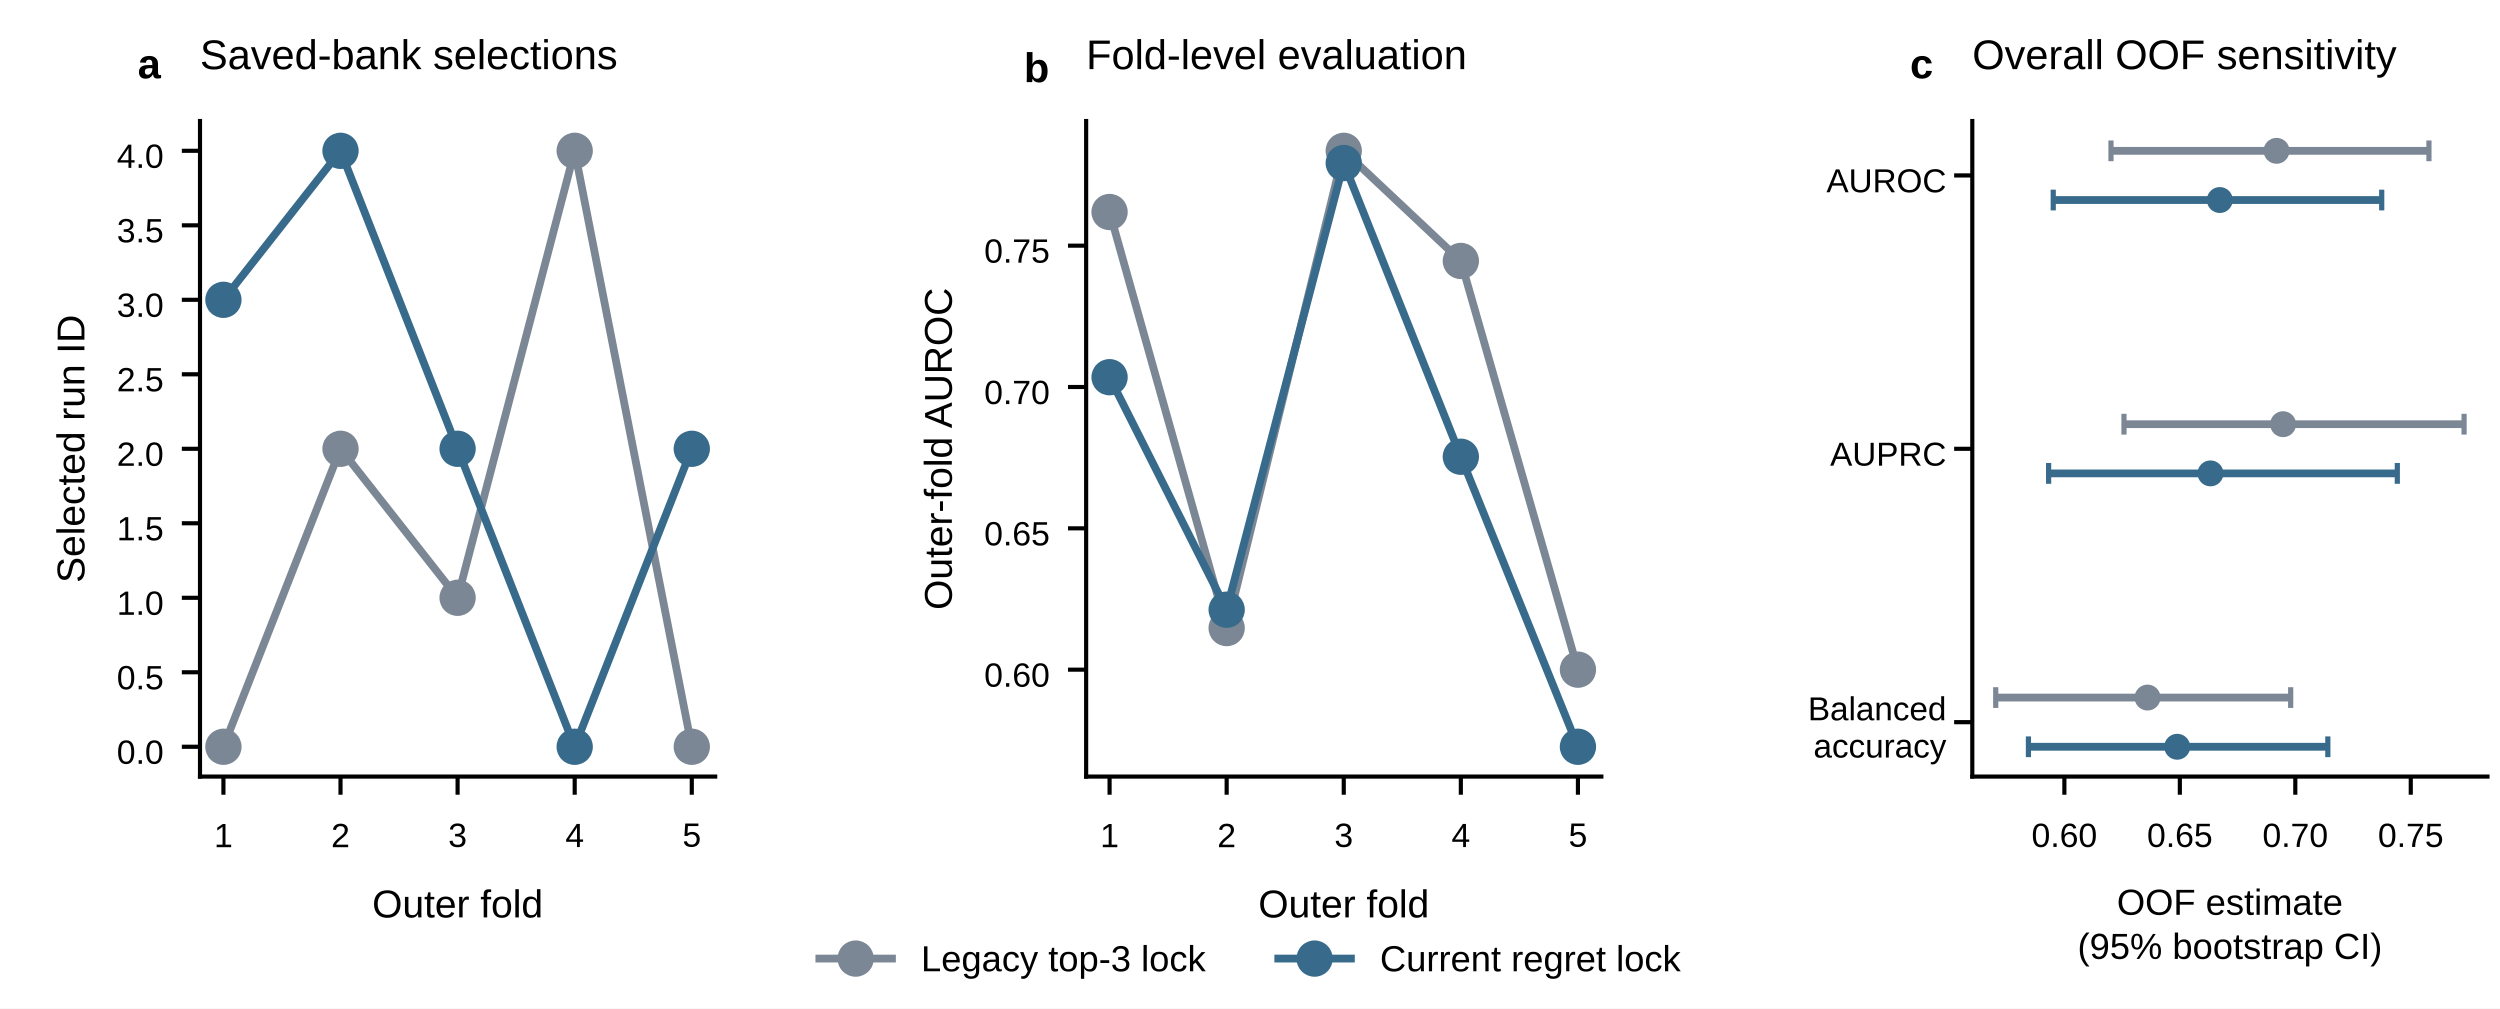
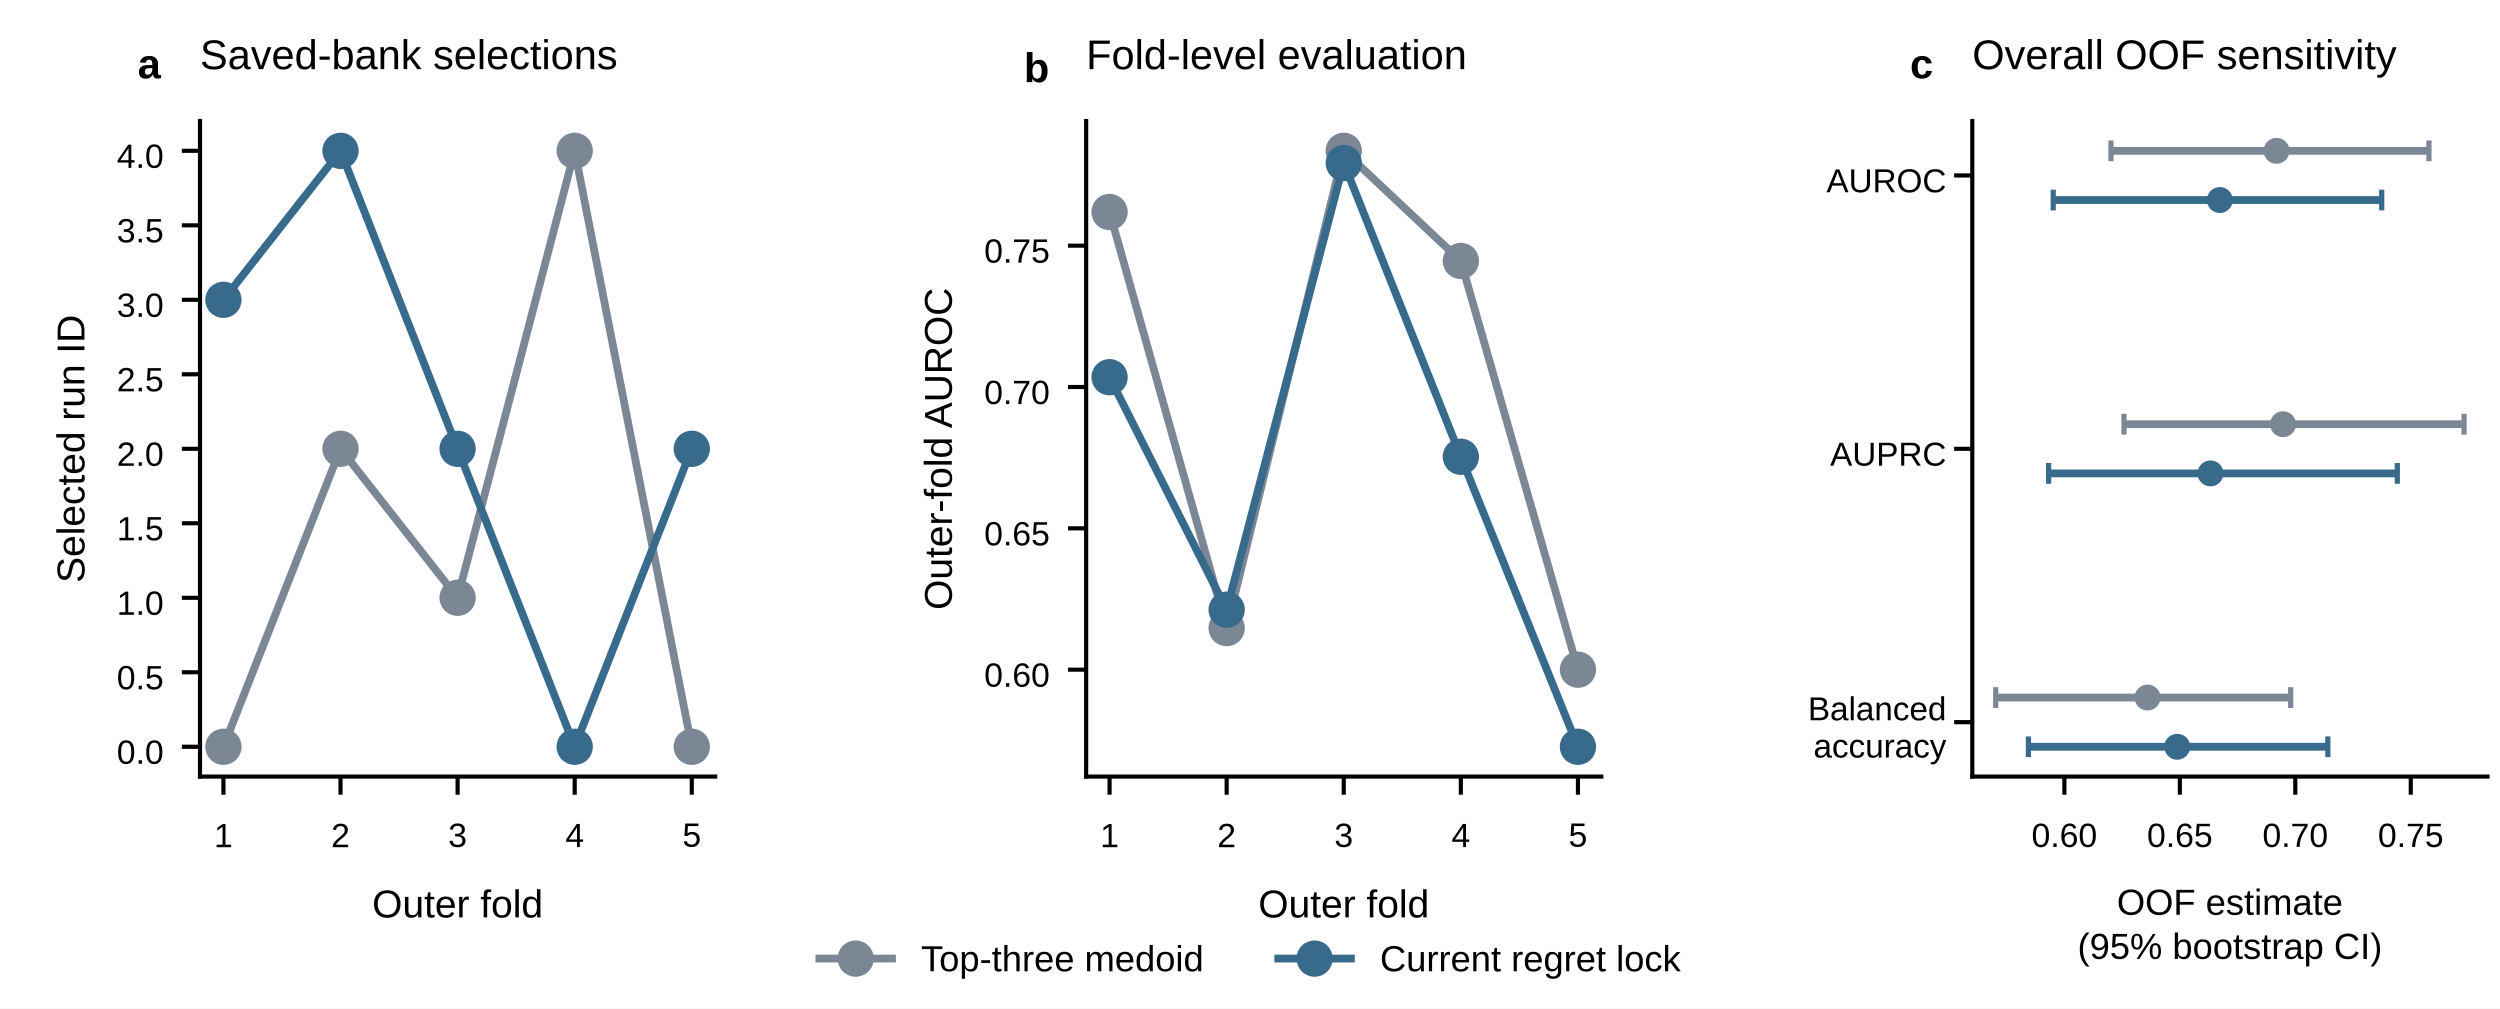
<svg xmlns="http://www.w3.org/2000/svg" xmlns:xlink="http://www.w3.org/1999/xlink" width="481.89pt" height="194.4pt" viewBox="0 0 481.89 194.4" version="1.1">
  <defs>
    <style type="text/css">*{stroke-linejoin: round; stroke-linecap: butt}</style>
  </defs>
  <g id="figure_1">
    <g id="patch_1">
      <path d="M 0 194.4  L 481.89 194.4  L 481.89 0  L 0 0  z " style="fill: #ffffff" />
    </g>
    <g id="axes_1">
      <g id="patch_2">
        <path d="M 38.551 149.688  L 137.86 149.688  L 137.86 23.328  L 38.551 23.328  z " style="fill: #ffffff" />
      </g>
      <g id="matplotlib.axis_1">
        <g id="xtick_1">
          <g id="line2d_1">
            <defs>
              <path id="m42e4fbd477" d="M 0 0  L 0 3.5  " style="stroke: #000000; stroke-width: 0.8" />
            </defs>
            <g>
              <use xlink:href="#m42e4fbd477" x="43.065" y="149.688" style="stroke: #000000; stroke-width: 0.8" />
            </g>
          </g>
          <g id="text_1">
            <text style="font-size: 6.5px; font-family: 'Arial'; text-anchor: middle" x="43.065" y="163.294" transform="rotate(-0 43.0652 163.294)">1</text>
          </g>
        </g>
        <g id="xtick_2">
          <g id="line2d_2">
            <g>
              <use xlink:href="#m42e4fbd477" x="65.635" y="149.688" style="stroke: #000000; stroke-width: 0.8" />
            </g>
          </g>
          <g id="text_2">
            <text style="font-size: 6.5px; font-family: 'Arial'; text-anchor: middle" x="65.635" y="163.294" transform="rotate(-0 65.63528 163.294)">2</text>
          </g>
        </g>
        <g id="xtick_3">
          <g id="line2d_3">
            <g>
              <use xlink:href="#m42e4fbd477" x="88.205" y="149.688" style="stroke: #000000; stroke-width: 0.8" />
            </g>
          </g>
          <g id="text_3">
            <text style="font-size: 6.5px; font-family: 'Arial'; text-anchor: middle" x="88.205" y="163.253" transform="rotate(-0 88.20536 163.2529)">3</text>
          </g>
        </g>
        <g id="xtick_4">
          <g id="line2d_4">
            <g>
              <use xlink:href="#m42e4fbd477" x="110.775" y="149.688" style="stroke: #000000; stroke-width: 0.8" />
            </g>
          </g>
          <g id="text_4">
            <text style="font-size: 6.5px; font-family: 'Arial'; text-anchor: middle" x="110.775" y="163.284" transform="rotate(-0 110.7754 163.2844)">4</text>
          </g>
        </g>
        <g id="xtick_5">
          <g id="line2d_5">
            <g>
              <use xlink:href="#m42e4fbd477" x="133.346" y="149.688" style="stroke: #000000; stroke-width: 0.8" />
            </g>
          </g>
          <g id="text_5">
            <text style="font-size: 6.5px; font-family: 'Arial'; text-anchor: middle" x="133.346" y="163.213" transform="rotate(-0 133.3455 163.2133)">5</text>
          </g>
        </g>
        <g id="text_6">
          <text style="font-size: 7.5px; font-family: 'Arial'; text-anchor: middle" x="88.205" y="176.842" transform="rotate(-0 88.20536 176.8417)">Outer fold</text>
        </g>
      </g>
      <g id="matplotlib.axis_2">
        <g id="ytick_1">
          <g id="line2d_6">
            <defs>
              <path id="m1a8ee4dbbd" d="M 0 0  L -3.5 0  " style="stroke: #000000; stroke-width: 0.8" />
            </defs>
            <g>
              <use xlink:href="#m1a8ee4dbbd" x="38.551" y="143.944" style="stroke: #000000; stroke-width: 0.8" />
            </g>
          </g>
          <g id="text_7">
            <text style="font-size: 6.5px; font-family: 'Arial'; text-anchor: end" x="31.551" y="147.228" transform="rotate(-0 31.55118 147.2276)">0.0</text>
          </g>
        </g>
        <g id="ytick_2">
          <g id="line2d_7">
            <g>
              <use xlink:href="#m1a8ee4dbbd" x="38.551" y="129.585" style="stroke: #000000; stroke-width: 0.8" />
            </g>
          </g>
          <g id="text_8">
            <text style="font-size: 6.5px; font-family: 'Arial'; text-anchor: end" x="31.551" y="132.868" transform="rotate(-0 31.55118 132.8685)">0.5</text>
          </g>
        </g>
        <g id="ytick_3">
          <g id="line2d_8">
            <g>
              <use xlink:href="#m1a8ee4dbbd" x="38.551" y="115.226" style="stroke: #000000; stroke-width: 0.8" />
            </g>
          </g>
          <g id="text_9">
            <text style="font-size: 6.5px; font-family: 'Arial'; text-anchor: end" x="31.551" y="118.509" transform="rotate(-0 31.55118 118.5094)">1.0</text>
          </g>
        </g>
        <g id="ytick_4">
          <g id="line2d_9">
            <g>
              <use xlink:href="#m1a8ee4dbbd" x="38.551" y="100.867" style="stroke: #000000; stroke-width: 0.8" />
            </g>
          </g>
          <g id="text_10">
            <text style="font-size: 6.5px; font-family: 'Arial'; text-anchor: end" x="31.551" y="104.15" transform="rotate(-0 31.55118 104.1503)">1.5</text>
          </g>
        </g>
        <g id="ytick_5">
          <g id="line2d_10">
            <g>
              <use xlink:href="#m1a8ee4dbbd" x="38.551" y="86.508" style="stroke: #000000; stroke-width: 0.8" />
            </g>
          </g>
          <g id="text_11">
            <text style="font-size: 6.5px; font-family: 'Arial'; text-anchor: end" x="31.551" y="89.791" transform="rotate(-0 31.55118 89.7912)">2.0</text>
          </g>
        </g>
        <g id="ytick_6">
          <g id="line2d_11">
            <g>
              <use xlink:href="#m1a8ee4dbbd" x="38.551" y="72.149" style="stroke: #000000; stroke-width: 0.8" />
            </g>
          </g>
          <g id="text_12">
            <text style="font-size: 6.5px; font-family: 'Arial'; text-anchor: end" x="31.551" y="75.432" transform="rotate(-0 31.55118 75.43211)">2.5</text>
          </g>
        </g>
        <g id="ytick_7">
          <g id="line2d_12">
            <g>
              <use xlink:href="#m1a8ee4dbbd" x="38.551" y="57.79" style="stroke: #000000; stroke-width: 0.8" />
            </g>
          </g>
          <g id="text_13">
            <text style="font-size: 6.5px; font-family: 'Arial'; text-anchor: end" x="31.551" y="61.072" transform="rotate(-0 31.55118 61.07225)">3.0</text>
          </g>
        </g>
        <g id="ytick_8">
          <g id="line2d_13">
            <g>
              <use xlink:href="#m1a8ee4dbbd" x="38.551" y="43.431" style="stroke: #000000; stroke-width: 0.8" />
            </g>
          </g>
          <g id="text_14">
            <text style="font-size: 6.5px; font-family: 'Arial'; text-anchor: end" x="31.551" y="46.713" transform="rotate(-0 31.55118 46.71316)">3.5</text>
          </g>
        </g>
        <g id="ytick_9">
          <g id="line2d_14">
            <g>
              <use xlink:href="#m1a8ee4dbbd" x="38.551" y="29.072" style="stroke: #000000; stroke-width: 0.8" />
            </g>
          </g>
          <g id="text_15">
            <text style="font-size: 6.5px; font-family: 'Arial'; text-anchor: end" x="31.551" y="32.355" transform="rotate(-0 31.55118 32.35484)">4.0</text>
          </g>
        </g>
        <g id="text_16">
          <text style="font-size: 7.5px; font-family: 'Arial'; text-anchor: middle" x="16.273" y="86.508" transform="rotate(-90 16.27336 86.508)">Selected run ID</text>
        </g>
      </g>
      <g id="line2d_15">
        <path d="M 43.065 143.944  L 65.635 86.508  L 88.205 115.226  L 110.775 29.072  L 133.346 143.944  " clip-path="url(#p443205f9f2)" style="fill: none; stroke: #7b8794; stroke-width: 1.5; stroke-linecap: square" />
        <defs>
          <path id="m806c25e85c" d="M 0 3  C 0.796 3 1.559 2.684 2.121 2.121  C 2.684 1.559 3 0.796 3 0  C 3 -0.796 2.684 -1.559 2.121 -2.121  C 1.559 -2.684 0.796 -3 0 -3  C -0.796 -3 -1.559 -2.684 -2.121 -2.121  C -2.684 -1.559 -3 -0.796 -3 0  C -3 0.796 -2.684 1.559 -2.121 2.121  C -1.559 2.684 -0.796 3 0 3  z " style="stroke: #7b8794" />
        </defs>
        <g clip-path="url(#p443205f9f2)">
          <use xlink:href="#m806c25e85c" x="43.065" y="143.944" style="fill: #7b8794; stroke: #7b8794" />
          <use xlink:href="#m806c25e85c" x="65.635" y="86.508" style="fill: #7b8794; stroke: #7b8794" />
          <use xlink:href="#m806c25e85c" x="88.205" y="115.226" style="fill: #7b8794; stroke: #7b8794" />
          <use xlink:href="#m806c25e85c" x="110.775" y="29.072" style="fill: #7b8794; stroke: #7b8794" />
          <use xlink:href="#m806c25e85c" x="133.346" y="143.944" style="fill: #7b8794; stroke: #7b8794" />
        </g>
      </g>
      <g id="line2d_16">
        <path d="M 43.065 57.79  L 65.635 29.072  L 88.205 86.508  L 110.775 143.944  L 133.346 86.508  " clip-path="url(#p443205f9f2)" style="fill: none; stroke: #386a8b; stroke-width: 1.5; stroke-linecap: square" />
        <defs>
          <path id="mc96e1e96ca" d="M 0 3  C 0.796 3 1.559 2.684 2.121 2.121  C 2.684 1.559 3 0.796 3 0  C 3 -0.796 2.684 -1.559 2.121 -2.121  C 1.559 -2.684 0.796 -3 0 -3  C -0.796 -3 -1.559 -2.684 -2.121 -2.121  C -2.684 -1.559 -3 -0.796 -3 0  C -3 0.796 -2.684 1.559 -2.121 2.121  C -1.559 2.684 -0.796 3 0 3  z " style="stroke: #386a8b" />
        </defs>
        <g clip-path="url(#p443205f9f2)">
          <use xlink:href="#mc96e1e96ca" x="43.065" y="57.79" style="fill: #386a8b; stroke: #386a8b" />
          <use xlink:href="#mc96e1e96ca" x="65.635" y="29.072" style="fill: #386a8b; stroke: #386a8b" />
          <use xlink:href="#mc96e1e96ca" x="88.205" y="86.508" style="fill: #386a8b; stroke: #386a8b" />
          <use xlink:href="#mc96e1e96ca" x="110.775" y="143.944" style="fill: #386a8b; stroke: #386a8b" />
          <use xlink:href="#mc96e1e96ca" x="133.346" y="86.508" style="fill: #386a8b; stroke: #386a8b" />
        </g>
      </g>
      <g id="patch_3">
        <path d="M 38.551 149.688  L 38.551 23.328  " style="fill: none; stroke: #000000; stroke-width: 0.8; stroke-linejoin: miter; stroke-linecap: square" />
      </g>
      <g id="patch_4">
        <path d="M 38.551 149.688  L 137.86 149.688  " style="fill: none; stroke: #000000; stroke-width: 0.8; stroke-linejoin: miter; stroke-linecap: square" />
      </g>
      <g id="text_17">
        <text style="font-weight: 700; font-size: 8px; font-family: 'Arial'; text-anchor: start" x="26.551" y="15.093" transform="rotate(-0 26.55118 15.09251)">a</text>
      </g>
      <g id="text_18">
        <text style="font-size: 8px; font-family: 'Arial'; text-anchor: start" x="38.551" y="13.328" transform="rotate(-0 38.55118 13.328)">Saved-bank selections</text>
      </g>
    </g>
    <g id="axes_2">
      <g id="patch_5">
        <path d="M 209.362 149.688  L 308.67 149.688  L 308.67 23.328  L 209.362 23.328  z " style="fill: #ffffff" />
      </g>
      <g id="matplotlib.axis_3">
        <g id="xtick_6">
          <g id="line2d_17">
            <g>
              <use xlink:href="#m42e4fbd477" x="213.876" y="149.688" style="stroke: #000000; stroke-width: 0.8" />
            </g>
          </g>
          <g id="text_19">
            <text style="font-size: 6.5px; font-family: 'Arial'; text-anchor: middle" x="213.876" y="163.294" transform="rotate(-0 213.8756 163.294)">1</text>
          </g>
        </g>
        <g id="xtick_7">
          <g id="line2d_18">
            <g>
              <use xlink:href="#m42e4fbd477" x="236.446" y="149.688" style="stroke: #000000; stroke-width: 0.8" />
            </g>
          </g>
          <g id="text_20">
            <text style="font-size: 6.5px; font-family: 'Arial'; text-anchor: middle" x="236.446" y="163.294" transform="rotate(-0 236.4457 163.294)">2</text>
          </g>
        </g>
        <g id="xtick_8">
          <g id="line2d_19">
            <g>
              <use xlink:href="#m42e4fbd477" x="259.016" y="149.688" style="stroke: #000000; stroke-width: 0.8" />
            </g>
          </g>
          <g id="text_21">
            <text style="font-size: 6.5px; font-family: 'Arial'; text-anchor: middle" x="259.016" y="163.253" transform="rotate(-0 259.0157 163.2529)">3</text>
          </g>
        </g>
        <g id="xtick_9">
          <g id="line2d_20">
            <g>
              <use xlink:href="#m42e4fbd477" x="281.586" y="149.688" style="stroke: #000000; stroke-width: 0.8" />
            </g>
          </g>
          <g id="text_22">
            <text style="font-size: 6.5px; font-family: 'Arial'; text-anchor: middle" x="281.586" y="163.284" transform="rotate(-0 281.5858 163.2844)">4</text>
          </g>
        </g>
        <g id="xtick_10">
          <g id="line2d_21">
            <g>
              <use xlink:href="#m42e4fbd477" x="304.156" y="149.688" style="stroke: #000000; stroke-width: 0.8" />
            </g>
          </g>
          <g id="text_23">
            <text style="font-size: 6.5px; font-family: 'Arial'; text-anchor: middle" x="304.156" y="163.213" transform="rotate(-0 304.1559 163.2133)">5</text>
          </g>
        </g>
        <g id="text_24">
          <text style="font-size: 7.5px; font-family: 'Arial'; text-anchor: middle" x="259.016" y="176.842" transform="rotate(-0 259.0157 176.8417)">Outer fold</text>
        </g>
      </g>
      <g id="matplotlib.axis_4">
        <g id="ytick_10">
          <g id="line2d_22">
            <g>
              <use xlink:href="#m1a8ee4dbbd" x="209.362" y="129.084" style="stroke: #000000; stroke-width: 0.8" />
            </g>
          </g>
          <g id="text_25">
            <text style="font-size: 6.5px; font-family: 'Arial'; text-anchor: end" x="202.362" y="132.367" transform="rotate(-0 202.3616 132.3672)">0.60</text>
          </g>
        </g>
        <g id="ytick_11">
          <g id="line2d_23">
            <g>
              <use xlink:href="#m1a8ee4dbbd" x="209.362" y="101.84" style="stroke: #000000; stroke-width: 0.8" />
            </g>
          </g>
          <g id="text_26">
            <text style="font-size: 6.5px; font-family: 'Arial'; text-anchor: end" x="202.362" y="105.123" transform="rotate(-0 202.3616 105.1233)">0.65</text>
          </g>
        </g>
        <g id="ytick_12">
          <g id="line2d_24">
            <g>
              <use xlink:href="#m1a8ee4dbbd" x="209.362" y="74.596" style="stroke: #000000; stroke-width: 0.8" />
            </g>
          </g>
          <g id="text_27">
            <text style="font-size: 6.5px; font-family: 'Arial'; text-anchor: end" x="202.362" y="77.879" transform="rotate(-0 202.3616 77.87935)">0.70</text>
          </g>
        </g>
        <g id="ytick_13">
          <g id="line2d_25">
            <g>
              <use xlink:href="#m1a8ee4dbbd" x="209.362" y="47.352" style="stroke: #000000; stroke-width: 0.8" />
            </g>
          </g>
          <g id="text_28">
            <text style="font-size: 6.5px; font-family: 'Arial'; text-anchor: end" x="202.362" y="50.635" transform="rotate(-0 202.3616 50.6354)">0.75</text>
          </g>
        </g>
        <g id="text_29">
          <text style="font-size: 7.5px; font-family: 'Arial'; text-anchor: middle" x="183.471" y="86.508" transform="rotate(-90 183.4715 86.508)">Outer-fold AUROC</text>
        </g>
      </g>
      <g id="line2d_26">
        <path d="M 213.876 40.866  L 236.446 121.064  L 259.016 29.072  L 281.586 50.301  L 304.156 129.084  " clip-path="url(#p6a360e4d7c)" style="fill: none; stroke: #7b8794; stroke-width: 1.5; stroke-linecap: square" />
        <g clip-path="url(#p6a360e4d7c)">
          <use xlink:href="#m806c25e85c" x="213.876" y="40.866" style="fill: #7b8794; stroke: #7b8794" />
          <use xlink:href="#m806c25e85c" x="236.446" y="121.064" style="fill: #7b8794; stroke: #7b8794" />
          <use xlink:href="#m806c25e85c" x="259.016" y="29.072" style="fill: #7b8794; stroke: #7b8794" />
          <use xlink:href="#m806c25e85c" x="281.586" y="50.301" style="fill: #7b8794; stroke: #7b8794" />
          <use xlink:href="#m806c25e85c" x="304.156" y="129.084" style="fill: #7b8794; stroke: #7b8794" />
        </g>
      </g>
      <g id="line2d_27">
        <path d="M 213.876 72.709  L 236.446 117.526  L 259.016 31.43  L 281.586 88.041  L 304.156 143.944  " clip-path="url(#p6a360e4d7c)" style="fill: none; stroke: #386a8b; stroke-width: 1.5; stroke-linecap: square" />
        <g clip-path="url(#p6a360e4d7c)">
          <use xlink:href="#mc96e1e96ca" x="213.876" y="72.709" style="fill: #386a8b; stroke: #386a8b" />
          <use xlink:href="#mc96e1e96ca" x="236.446" y="117.526" style="fill: #386a8b; stroke: #386a8b" />
          <use xlink:href="#mc96e1e96ca" x="259.016" y="31.43" style="fill: #386a8b; stroke: #386a8b" />
          <use xlink:href="#mc96e1e96ca" x="281.586" y="88.041" style="fill: #386a8b; stroke: #386a8b" />
          <use xlink:href="#mc96e1e96ca" x="304.156" y="143.944" style="fill: #386a8b; stroke: #386a8b" />
        </g>
      </g>
      <g id="patch_6">
        <path d="M 209.362 149.688  L 209.362 23.328  " style="fill: none; stroke: #000000; stroke-width: 0.8; stroke-linejoin: miter; stroke-linecap: square" />
      </g>
      <g id="patch_7">
        <path d="M 209.362 149.688  L 308.67 149.688  " style="fill: none; stroke: #000000; stroke-width: 0.8; stroke-linejoin: miter; stroke-linecap: square" />
      </g>
      <g id="text_30">
        <text style="font-weight: 700; font-size: 8px; font-family: 'Arial'; text-anchor: start" x="197.362" y="15.834" transform="rotate(-0 197.3616 15.83438)">b</text>
      </g>
      <g id="text_31">
        <text style="font-size: 8px; font-family: 'Arial'; text-anchor: start" x="209.362" y="13.328" transform="rotate(-0 209.3616 13.328)">Fold-level evaluation</text>
      </g>
    </g>
    <g id="axes_3">
      <g id="patch_8">
        <path d="M 380.172 149.688  L 479.48 149.688  L 479.48 23.328  L 380.172 23.328  z " style="fill: #ffffff" />
      </g>
      <g id="matplotlib.axis_5">
        <g id="xtick_11">
          <g id="line2d_28">
            <g>
              <use xlink:href="#m42e4fbd477" x="397.921" y="149.688" style="stroke: #000000; stroke-width: 0.8" />
            </g>
          </g>
          <g id="text_32">
            <text style="font-size: 6.5px; font-family: 'Arial'; text-anchor: middle" x="397.921" y="163.254" transform="rotate(-0 397.921 163.2544)">0.60</text>
          </g>
        </g>
        <g id="xtick_12">
          <g id="line2d_29">
            <g>
              <use xlink:href="#m42e4fbd477" x="420.177" y="149.688" style="stroke: #000000; stroke-width: 0.8" />
            </g>
          </g>
          <g id="text_33">
            <text style="font-size: 6.5px; font-family: 'Arial'; text-anchor: middle" x="420.177" y="163.254" transform="rotate(-0 420.1772 163.2544)">0.65</text>
          </g>
        </g>
        <g id="xtick_13">
          <g id="line2d_30">
            <g>
              <use xlink:href="#m42e4fbd477" x="442.433" y="149.688" style="stroke: #000000; stroke-width: 0.8" />
            </g>
          </g>
          <g id="text_34">
            <text style="font-size: 6.5px; font-family: 'Arial'; text-anchor: middle" x="442.433" y="163.254" transform="rotate(-0 442.4334 163.2544)">0.70</text>
          </g>
        </g>
        <g id="xtick_14">
          <g id="line2d_31">
            <g>
              <use xlink:href="#m42e4fbd477" x="464.69" y="149.688" style="stroke: #000000; stroke-width: 0.8" />
            </g>
          </g>
          <g id="text_35">
            <text style="font-size: 6.5px; font-family: 'Arial'; text-anchor: middle" x="464.69" y="163.254" transform="rotate(-0 464.6895 163.2544)">0.75</text>
          </g>
        </g>
        <g id="text_36">
          <text style="font-size: 7px; font-family: 'Arial'" transform="translate(408.0446 176.3341)">OOF estimate</text>
          <text style="font-size: 7px; font-family: 'Arial'" transform="translate(400.454 184.835)">(95% bootstrap CI)</text>
        </g>
      </g>
      <g id="matplotlib.axis_6">
        <g id="ytick_14">
          <g id="line2d_32">
            <g>
              <use xlink:href="#m1a8ee4dbbd" x="380.172" y="33.814" style="stroke: #000000; stroke-width: 0.8" />
            </g>
          </g>
          <g id="text_37">
            <text style="font-size: 6.4px; font-family: 'Arial'; text-anchor: end" x="375.172" y="37.063" transform="rotate(-0 375.172 37.06253)">AUROC</text>
          </g>
        </g>
        <g id="ytick_15">
          <g id="line2d_33">
            <g>
              <use xlink:href="#m1a8ee4dbbd" x="380.172" y="86.508" style="stroke: #000000; stroke-width: 0.8" />
            </g>
          </g>
          <g id="text_38">
            <text style="font-size: 6.4px; font-family: 'Arial'; text-anchor: end" x="375.172" y="89.755" transform="rotate(-0 375.172 89.75544)">AUPRC</text>
          </g>
        </g>
        <g id="ytick_16">
          <g id="line2d_34">
            <g>
              <use xlink:href="#m1a8ee4dbbd" x="380.172" y="139.202" style="stroke: #000000; stroke-width: 0.8" />
            </g>
          </g>
          <g id="text_39">
            <text style="font-size: 6.4px; font-family: 'Arial'" transform="translate(348.486 138.841)">Balanced</text>
            <text style="font-size: 6.4px; font-family: 'Arial'" transform="translate(349.564 146.0202)">accuracy</text>
          </g>
        </g>
      </g>
      <g id="LineCollection_1">
        <path d="M 406.905 29.072  L 468.193 29.072  " clip-path="url(#pfc22310bac)" style="fill: none; stroke: #7b8794; stroke-width: 1.5" />
        <path d="M 409.409 81.766  L 474.966 81.766  " clip-path="url(#pfc22310bac)" style="fill: none; stroke: #7b8794; stroke-width: 1.5" />
        <path d="M 384.686 134.459  L 441.541 134.459  " clip-path="url(#pfc22310bac)" style="fill: none; stroke: #7b8794; stroke-width: 1.5" />
      </g>
      <g id="line2d_35">
        <defs>
          <path id="m28901ea100" d="M 0 2  L 0 -2  " style="stroke: #7b8794" />
        </defs>
        <g clip-path="url(#pfc22310bac)">
          <use xlink:href="#m28901ea100" x="406.905" y="29.072" style="fill: #7b8794; stroke: #7b8794" />
          <use xlink:href="#m28901ea100" x="409.409" y="81.766" style="fill: #7b8794; stroke: #7b8794" />
          <use xlink:href="#m28901ea100" x="384.686" y="134.459" style="fill: #7b8794; stroke: #7b8794" />
        </g>
      </g>
      <g id="line2d_36">
        <g clip-path="url(#pfc22310bac)">
          <use xlink:href="#m28901ea100" x="468.193" y="29.072" style="fill: #7b8794; stroke: #7b8794" />
          <use xlink:href="#m28901ea100" x="474.966" y="81.766" style="fill: #7b8794; stroke: #7b8794" />
          <use xlink:href="#m28901ea100" x="441.541" y="134.459" style="fill: #7b8794; stroke: #7b8794" />
        </g>
      </g>
      <g id="LineCollection_2">
        <path d="M 395.773 38.557  L 459.09 38.557  " clip-path="url(#pfc22310bac)" style="fill: none; stroke: #386a8b; stroke-width: 1.5" />
        <path d="M 394.882 91.25  L 462.096 91.25  " clip-path="url(#pfc22310bac)" style="fill: none; stroke: #386a8b; stroke-width: 1.5" />
        <path d="M 390.992 143.944  L 448.704 143.944  " clip-path="url(#pfc22310bac)" style="fill: none; stroke: #386a8b; stroke-width: 1.5" />
      </g>
      <g id="line2d_37">
        <defs>
          <path id="m4b8ac8393d" d="M 0 2  L 0 -2  " style="stroke: #386a8b" />
        </defs>
        <g clip-path="url(#pfc22310bac)">
          <use xlink:href="#m4b8ac8393d" x="395.773" y="38.557" style="fill: #386a8b; stroke: #386a8b" />
          <use xlink:href="#m4b8ac8393d" x="394.882" y="91.25" style="fill: #386a8b; stroke: #386a8b" />
          <use xlink:href="#m4b8ac8393d" x="390.992" y="143.944" style="fill: #386a8b; stroke: #386a8b" />
        </g>
      </g>
      <g id="line2d_38">
        <g clip-path="url(#pfc22310bac)">
          <use xlink:href="#m4b8ac8393d" x="459.09" y="38.557" style="fill: #386a8b; stroke: #386a8b" />
          <use xlink:href="#m4b8ac8393d" x="462.096" y="91.25" style="fill: #386a8b; stroke: #386a8b" />
          <use xlink:href="#m4b8ac8393d" x="448.704" y="143.944" style="fill: #386a8b; stroke: #386a8b" />
        </g>
      </g>
      <g id="line2d_39">
        <defs>
          <path id="m89b72a4247" d="M 0 2  C 0.53 2 1.039 1.789 1.414 1.414  C 1.789 1.039 2 0.53 2 0  C 2 -0.53 1.789 -1.039 1.414 -1.414  C 1.039 -1.789 0.53 -2 0 -2  C -0.53 -2 -1.039 -1.789 -1.414 -1.414  C -1.789 -1.039 -2 -0.53 -2 0  C -2 0.53 -1.789 1.039 -1.414 1.414  C -1.039 1.789 -0.53 2 0 2  z " style="stroke: #7b8794" />
        </defs>
        <g clip-path="url(#pfc22310bac)">
          <use xlink:href="#m89b72a4247" x="438.815" y="29.072" style="fill: #7b8794; stroke: #7b8794" />
          <use xlink:href="#m89b72a4247" x="440.078" y="81.766" style="fill: #7b8794; stroke: #7b8794" />
          <use xlink:href="#m89b72a4247" x="413.952" y="134.459" style="fill: #7b8794; stroke: #7b8794" />
        </g>
      </g>
      <g id="line2d_40">
        <defs>
          <path id="mbe2311e12a" d="M 0 2  C 0.53 2 1.039 1.789 1.414 1.414  C 1.789 1.039 2 0.53 2 0  C 2 -0.53 1.789 -1.039 1.414 -1.414  C 1.039 -1.789 0.53 -2 0 -2  C -0.53 -2 -1.039 -1.789 -1.414 -1.414  C -1.789 -1.039 -2 -0.53 -2 0  C -2 0.53 -1.789 1.039 -1.414 1.414  C -1.039 1.789 -0.53 2 0 2  z " style="stroke: #386a8b" />
        </defs>
        <g clip-path="url(#pfc22310bac)">
          <use xlink:href="#mbe2311e12a" x="427.881" y="38.557" style="fill: #386a8b; stroke: #386a8b" />
          <use xlink:href="#mbe2311e12a" x="426.082" y="91.25" style="fill: #386a8b; stroke: #386a8b" />
          <use xlink:href="#mbe2311e12a" x="419.671" y="143.944" style="fill: #386a8b; stroke: #386a8b" />
        </g>
      </g>
      <g id="patch_9">
        <path d="M 380.172 149.688  L 380.172 23.328  " style="fill: none; stroke: #000000; stroke-width: 0.8; stroke-linejoin: miter; stroke-linecap: square" />
      </g>
      <g id="patch_10">
        <path d="M 380.172 149.688  L 479.48 149.688  " style="fill: none; stroke: #000000; stroke-width: 0.8; stroke-linejoin: miter; stroke-linecap: square" />
      </g>
      <g id="text_40">
        <text style="font-weight: 700; font-size: 8px; font-family: 'Arial'; text-anchor: start" x="368.172" y="15.093" transform="rotate(-0 368.172 15.09251)">c</text>
      </g>
      <g id="text_41">
        <text style="font-size: 8px; font-family: 'Arial'; text-anchor: start" x="380.172" y="13.328" transform="rotate(-0 380.172 13.328)">Overall OOF sensitivity</text>
      </g>
    </g>
    <g id="legend_1">
      <g id="line2d_41">
        <path d="M 157.934 184.774  L 164.934 184.774  L 171.934 184.774  " style="fill: none; stroke: #7b8794; stroke-width: 1.5; stroke-linecap: square" />
        <g>
          <use xlink:href="#m806c25e85c" x="164.934" y="184.774" style="fill: #7b8794; stroke: #7b8794" />
        </g>
      </g>
      <g id="text_42">
-         <text style="font-size: 7px; font-family: 'Arial'; text-anchor: start" x="177.534" y="187.224" transform="rotate(-0 177.5336 187.2244)">Legacy top-3 lock</text>
+         <text style="font-size: 7px; font-family: 'Arial'; text-anchor: start" x="177.534" y="187.224" transform="rotate(-0 177.5336 187.2244)">Top-three medoid</text>
      </g>
      <g id="line2d_42">
        <path d="M 246.395 184.774  L 253.395 184.774  L 260.395 184.774  " style="fill: none; stroke: #386a8b; stroke-width: 1.5; stroke-linecap: square" />
        <g>
          <use xlink:href="#mc96e1e96ca" x="253.395" y="184.774" style="fill: #386a8b; stroke: #386a8b" />
        </g>
      </g>
      <g id="text_43">
        <text style="font-size: 7px; font-family: 'Arial'; text-anchor: start" x="265.995" y="187.224" transform="rotate(-0 265.995 187.2244)">Current regret lock</text>
      </g>
    </g>
  </g>
  <defs>
    <clipPath id="p443205f9f2">
      <rect x="38.551" y="23.328" width="99.308" height="126.36" />
    </clipPath>
    <clipPath id="p6a360e4d7c">
      <rect x="209.362" y="23.328" width="99.308" height="126.36" />
    </clipPath>
    <clipPath id="pfc22310bac">
      <rect x="380.172" y="23.328" width="99.308" height="126.36" />
    </clipPath>
  </defs>
</svg>
